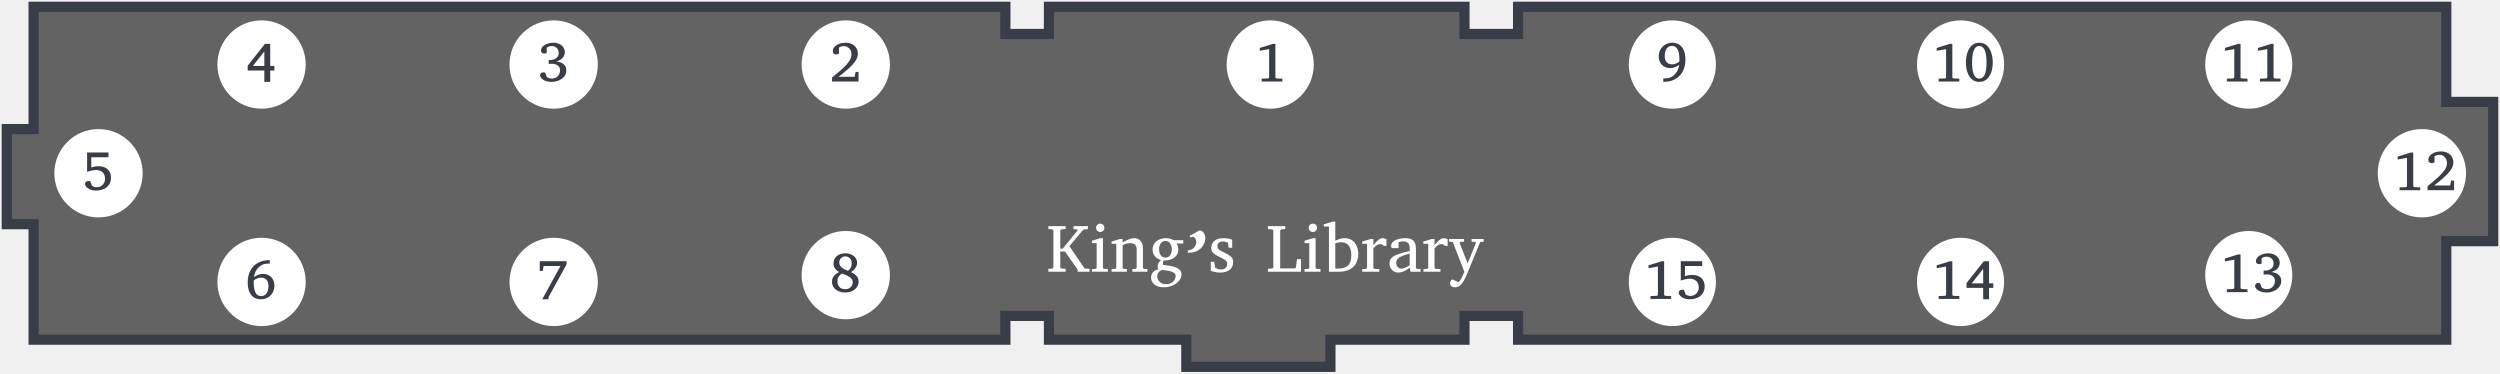
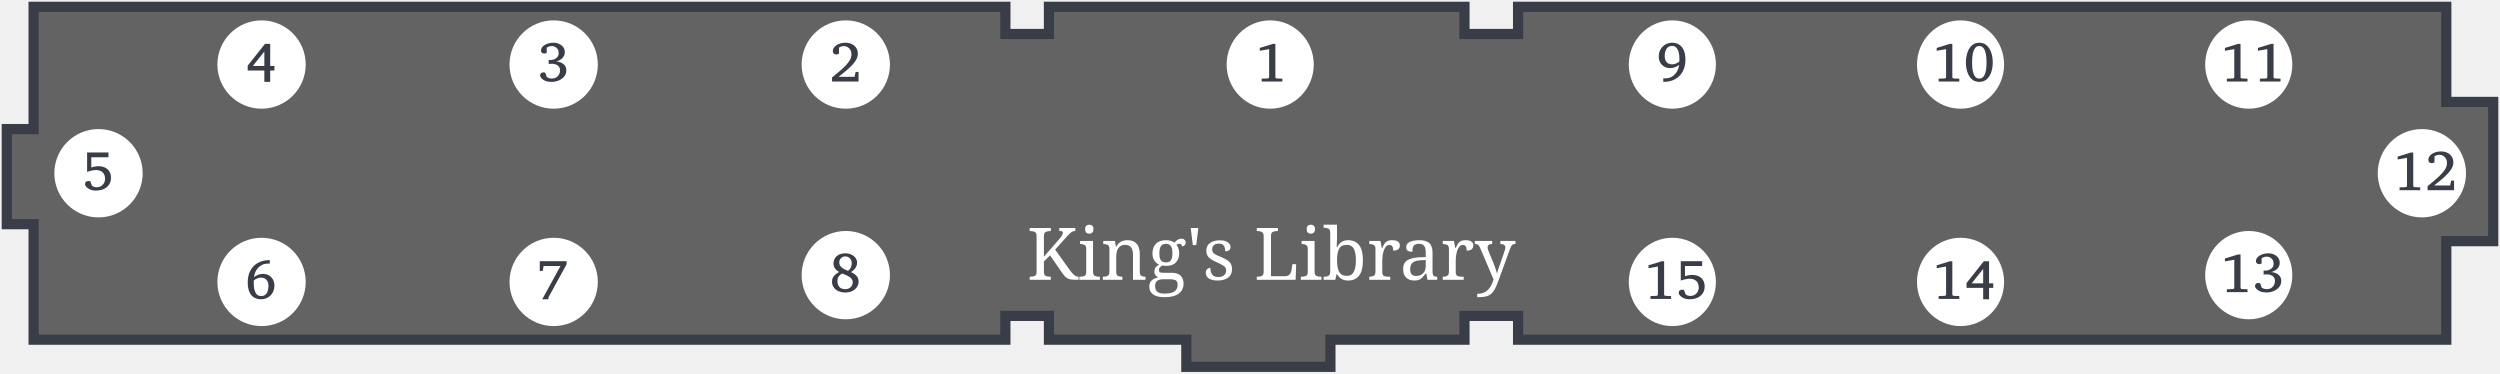
- <svg xmlns="http://www.w3.org/2000/svg" viewBox="0 0 368 55" fill="none">
-   <path d="M174.628 50V54H195.838V50H215.569V46.5H223.461V50H360.094V35.5H367V15H360.094V1H223.461V5H215.569V1H154.404V5H147.992V1H4.946V19H1V33H4.946V50H147.992V46.5H154.404V50H174.628Z" fill="#636363" stroke="#393D47" stroke-width="1.5" />
-   <path d="M160.382 40H158.629V39.692L156.769 37.022H156.07V39.312C156.07 39.36 156.088 39.408 156.124 39.453C156.163 39.499 156.218 39.525 156.29 39.531L156.861 39.57V40H154.322V39.57L154.85 39.531C154.921 39.525 154.973 39.499 155.006 39.453C155.042 39.408 155.06 39.36 155.06 39.312V33.98C155.06 33.931 155.042 33.883 155.006 33.838C154.973 33.789 154.921 33.763 154.85 33.76L154.322 33.721V33.291H156.861V33.721L156.29 33.76C156.218 33.763 156.163 33.789 156.124 33.838C156.088 33.883 156.07 33.931 156.07 33.98V36.602H156.432L158.609 33.94C158.622 33.927 158.629 33.91 158.629 33.887C158.629 33.815 158.596 33.776 158.531 33.77L158.019 33.721V33.291H160.138V33.721C160.138 33.721 160.084 33.727 159.977 33.74C159.872 33.75 159.765 33.761 159.654 33.774C159.544 33.787 159.479 33.796 159.459 33.799L157.418 36.24L159.659 39.522L160.382 39.57V40ZM162.564 33.53C162.564 33.7 162.506 33.846 162.389 33.97C162.271 34.09 162.128 34.15 161.959 34.15C161.79 34.15 161.643 34.09 161.52 33.97C161.399 33.846 161.339 33.7 161.339 33.53C161.339 33.358 161.399 33.213 161.52 33.096C161.643 32.978 161.79 32.92 161.959 32.92C162.128 32.92 162.271 32.978 162.389 33.096C162.506 33.213 162.564 33.358 162.564 33.53ZM163.077 40H160.729V39.609L161.217 39.58C161.357 39.57 161.427 39.497 161.427 39.36V35.791H160.738V35.44L161.959 35.059H162.354V39.36C162.354 39.422 162.374 39.473 162.413 39.512C162.455 39.551 162.506 39.574 162.564 39.58L163.077 39.609V40ZM168.893 40H166.686V39.609L167.105 39.58C167.164 39.574 167.213 39.551 167.252 39.512C167.294 39.473 167.315 39.422 167.315 39.36V36.758C167.315 36.442 167.242 36.203 167.096 36.04C166.949 35.874 166.702 35.791 166.354 35.791C166.165 35.791 165.976 35.819 165.787 35.874C165.602 35.926 165.424 35.995 165.255 36.079V39.36C165.255 39.497 165.325 39.57 165.465 39.58L165.885 39.609V40H163.624V39.609L164.112 39.58C164.252 39.57 164.322 39.497 164.322 39.36V35.889H163.624V35.562L164.845 35.181H165.255V35.679C165.535 35.519 165.821 35.376 166.114 35.249C166.41 35.122 166.674 35.059 166.905 35.059C167.341 35.059 167.674 35.195 167.901 35.469C168.129 35.739 168.243 36.117 168.243 36.602V39.36C168.243 39.422 168.263 39.473 168.302 39.512C168.344 39.551 168.395 39.574 168.453 39.58L168.893 39.609V40ZM174.176 35.85H173.18C173.255 35.97 173.318 36.102 173.37 36.245C173.422 36.388 173.448 36.556 173.448 36.748C173.448 37.08 173.357 37.365 173.175 37.602C172.993 37.837 172.752 38.018 172.452 38.145C172.156 38.272 171.834 38.335 171.485 38.335C171.453 38.335 171.42 38.335 171.388 38.335C171.355 38.335 171.323 38.333 171.29 38.33C171.248 38.398 171.218 38.472 171.202 38.55C171.189 38.628 171.183 38.701 171.183 38.77C171.183 38.831 171.186 38.883 171.192 38.926C171.199 38.968 171.204 38.992 171.207 38.999L171.349 39.014C171.583 39.036 171.845 39.069 172.135 39.111C172.428 39.154 172.709 39.222 172.979 39.316C173.253 39.411 173.478 39.544 173.653 39.717C173.829 39.889 173.917 40.117 173.917 40.4C173.917 40.716 173.801 41.017 173.57 41.304C173.339 41.593 173.027 41.829 172.633 42.012C172.242 42.197 171.804 42.29 171.319 42.29C170.724 42.29 170.261 42.153 169.933 41.88C169.604 41.61 169.439 41.273 169.439 40.869C169.439 40.579 169.526 40.321 169.698 40.093C169.871 39.868 170.138 39.723 170.499 39.658C170.463 39.554 170.437 39.479 170.421 39.434C170.405 39.388 170.396 39.31 170.396 39.199C170.396 39.069 170.436 38.926 170.514 38.77C170.595 38.61 170.724 38.441 170.899 38.262C170.567 38.187 170.278 38.019 170.03 37.759C169.783 37.495 169.659 37.161 169.659 36.758C169.659 36.234 169.843 35.82 170.211 35.518C170.582 35.212 171.067 35.059 171.666 35.059C171.904 35.059 172.123 35.094 172.325 35.166C172.53 35.234 172.698 35.3 172.828 35.361H174.176V35.85ZM172.496 36.69C172.496 36.478 172.46 36.279 172.389 36.094C172.317 35.908 172.213 35.758 172.076 35.645C171.939 35.527 171.77 35.469 171.568 35.469C171.288 35.469 171.059 35.578 170.88 35.796C170.704 36.011 170.616 36.312 170.616 36.699C170.616 37.035 170.696 37.323 170.855 37.563C171.015 37.801 171.253 37.92 171.568 37.92C171.868 37.92 172.097 37.8 172.257 37.559C172.416 37.318 172.496 37.028 172.496 36.69ZM173.058 40.669C173.058 40.461 172.984 40.3 172.838 40.185C172.695 40.072 172.516 39.987 172.301 39.932C172.086 39.876 171.869 39.837 171.651 39.815C171.433 39.788 171.249 39.761 171.1 39.731C170.81 39.836 170.61 39.977 170.499 40.156C170.392 40.335 170.338 40.506 170.338 40.669C170.338 40.828 170.383 40.998 170.475 41.177C170.569 41.359 170.712 41.514 170.904 41.641C171.1 41.768 171.347 41.831 171.646 41.831C171.965 41.831 172.229 41.768 172.438 41.641C172.646 41.514 172.8 41.359 172.901 41.177C173.006 40.998 173.058 40.828 173.058 40.669ZM177.423 35.078C177.423 35.277 177.379 35.498 177.291 35.742C177.203 35.983 177.063 36.214 176.871 36.435C176.679 36.657 176.427 36.839 176.114 36.982C175.805 37.126 175.426 37.197 174.977 37.197C174.954 37.197 174.928 37.197 174.898 37.197C174.872 37.194 174.846 37.192 174.82 37.192L174.869 36.87C175.214 36.808 175.473 36.704 175.646 36.558C175.821 36.411 175.938 36.252 175.997 36.079C176.059 35.903 176.09 35.747 176.09 35.61C176.09 35.405 176.035 35.228 175.924 35.078C175.816 34.925 175.706 34.849 175.592 34.849C175.54 34.849 175.466 34.87 175.372 34.912C175.278 34.951 175.23 34.971 175.23 34.971L175.084 34.712C175.084 34.712 175.159 34.678 175.309 34.609C175.458 34.541 175.642 34.445 175.86 34.321C175.997 34.24 176.142 34.154 176.295 34.062C176.448 33.968 176.567 33.921 176.651 33.921C176.729 33.921 176.829 33.96 176.949 34.038C177.073 34.116 177.182 34.242 177.276 34.414C177.374 34.583 177.423 34.805 177.423 35.078ZM181.524 38.55C181.524 39.041 181.355 39.427 181.017 39.707C180.678 39.984 180.211 40.122 179.615 40.122C179.309 40.122 179.026 40.09 178.766 40.024C178.508 39.963 178.329 39.91 178.229 39.868V38.54H178.736L178.858 39.39C178.959 39.455 179.083 39.518 179.229 39.58C179.379 39.639 179.552 39.668 179.747 39.668C180.034 39.668 180.255 39.588 180.411 39.429C180.567 39.269 180.646 39.09 180.646 38.892C180.646 38.628 180.551 38.429 180.362 38.296C180.174 38.159 179.905 38.008 179.557 37.842L179.425 37.778C179.06 37.606 178.78 37.427 178.585 37.241C178.393 37.052 178.297 36.808 178.297 36.509C178.297 36.063 178.453 35.71 178.766 35.449C179.078 35.189 179.522 35.059 180.099 35.059C180.392 35.059 180.652 35.086 180.88 35.142C181.111 35.194 181.277 35.242 181.378 35.288V36.47H180.855L180.777 35.772C180.706 35.716 180.6 35.664 180.46 35.615C180.32 35.566 180.172 35.542 180.016 35.542C179.742 35.542 179.539 35.605 179.405 35.732C179.272 35.856 179.205 36.016 179.205 36.211C179.205 36.435 179.285 36.615 179.444 36.748C179.607 36.878 179.9 37.039 180.323 37.231C180.672 37.391 180.958 37.57 181.183 37.769C181.41 37.964 181.524 38.224 181.524 38.55ZM191.505 40H186.642V39.57L187.223 39.531C187.294 39.525 187.346 39.499 187.379 39.453C187.415 39.408 187.433 39.36 187.433 39.312V33.98C187.433 33.931 187.415 33.883 187.379 33.838C187.346 33.789 187.294 33.763 187.223 33.76L186.642 33.721V33.291H189.195V33.721L188.663 33.76C188.591 33.763 188.536 33.789 188.497 33.838C188.461 33.883 188.443 33.931 188.443 33.98V39.512H190.543C190.589 39.512 190.636 39.494 190.685 39.458C190.733 39.422 190.759 39.383 190.763 39.341L190.924 38.14H191.505V40ZM193.863 33.53C193.863 33.7 193.805 33.846 193.688 33.97C193.57 34.09 193.427 34.15 193.258 34.15C193.089 34.15 192.942 34.09 192.818 33.97C192.698 33.846 192.638 33.7 192.638 33.53C192.638 33.358 192.698 33.213 192.818 33.096C192.942 32.978 193.089 32.92 193.258 32.92C193.427 32.92 193.57 32.978 193.688 33.096C193.805 33.213 193.863 33.358 193.863 33.53ZM194.376 40H192.027V39.609L192.516 39.58C192.656 39.57 192.726 39.497 192.726 39.36V35.791H192.037V35.44L193.258 35.059H193.653V39.36C193.653 39.422 193.673 39.473 193.712 39.512C193.754 39.551 193.805 39.574 193.863 39.58L194.376 39.609V40ZM199.933 37.358C199.933 37.86 199.833 38.31 199.635 38.711C199.436 39.108 199.125 39.422 198.702 39.653C198.279 39.884 197.732 40 197.062 40H195.621V33.35H194.864V33.018L196.153 32.632H196.554V35.43C196.668 35.374 196.852 35.3 197.105 35.205C197.363 35.107 197.638 35.059 197.931 35.059C198.37 35.059 198.738 35.164 199.034 35.376C199.33 35.588 199.553 35.869 199.703 36.221C199.856 36.569 199.933 36.948 199.933 37.358ZM198.912 37.559C198.912 36.927 198.779 36.452 198.512 36.133C198.245 35.81 197.869 35.649 197.384 35.649C197.273 35.649 197.132 35.667 196.959 35.703C196.79 35.739 196.655 35.775 196.554 35.81V39.522C196.554 39.522 196.611 39.523 196.725 39.526C196.842 39.53 196.948 39.531 197.042 39.531C197.634 39.531 198.093 39.385 198.419 39.092C198.748 38.799 198.912 38.288 198.912 37.559ZM204.088 36.201H203.697C203.635 36.126 203.561 36.063 203.473 36.011C203.388 35.955 203.284 35.928 203.16 35.928C203.001 35.928 202.836 35.983 202.667 36.094C202.501 36.204 202.332 36.356 202.159 36.548V39.36C202.159 39.5 202.229 39.574 202.369 39.58L203.028 39.609V40H200.528V39.619L201.021 39.58C201.08 39.574 201.129 39.551 201.168 39.512C201.21 39.473 201.231 39.422 201.231 39.36V35.889H200.509V35.562L201.749 35.181H202.159V36.069C202.257 35.962 202.379 35.828 202.525 35.669C202.672 35.509 202.828 35.368 202.994 35.244C203.16 35.12 203.321 35.059 203.478 35.059C203.582 35.059 203.694 35.075 203.814 35.107C203.935 35.14 204.026 35.174 204.088 35.21V36.201ZM209.117 40H207.638L207.506 39.409C207.506 39.409 207.455 39.445 207.354 39.517C207.257 39.588 207.127 39.671 206.964 39.766C206.801 39.86 206.62 39.943 206.422 40.015C206.227 40.086 206.031 40.122 205.836 40.122C205.475 40.122 205.167 40.002 204.913 39.761C204.662 39.52 204.537 39.19 204.537 38.77C204.537 38.584 204.57 38.411 204.635 38.252C204.703 38.092 204.837 37.941 205.035 37.798C205.237 37.651 205.535 37.51 205.929 37.373C206.326 37.233 206.852 37.092 207.506 36.948V36.519C207.506 35.861 207.195 35.532 206.573 35.532C206.401 35.532 206.251 35.548 206.124 35.581C206 35.614 205.914 35.64 205.865 35.659V36.528H205.138C205.047 36.528 204.962 36.512 204.884 36.48C204.806 36.444 204.767 36.364 204.767 36.24C204.767 35.967 204.871 35.744 205.079 35.571C205.287 35.395 205.551 35.267 205.87 35.185C206.192 35.101 206.518 35.059 206.847 35.059C207.26 35.059 207.581 35.124 207.809 35.254C208.036 35.381 208.196 35.558 208.287 35.786C208.378 36.011 208.424 36.268 208.424 36.558V39.36C208.424 39.422 208.443 39.473 208.482 39.512C208.525 39.551 208.575 39.574 208.634 39.58L209.117 39.609V40ZM207.506 39.058V37.329C207.057 37.44 206.699 37.552 206.432 37.666C206.168 37.777 205.971 37.889 205.841 38.003C205.711 38.114 205.624 38.227 205.582 38.345C205.543 38.459 205.523 38.578 205.523 38.701C205.523 38.906 205.589 39.097 205.719 39.273C205.852 39.445 206.038 39.531 206.275 39.531C206.409 39.531 206.547 39.508 206.69 39.463C206.834 39.414 206.967 39.359 207.091 39.297C207.215 39.232 207.314 39.176 207.389 39.131C207.467 39.082 207.506 39.058 207.506 39.058ZM213.092 36.201H212.701C212.639 36.126 212.564 36.063 212.477 36.011C212.392 35.955 212.288 35.928 212.164 35.928C212.005 35.928 211.84 35.983 211.671 36.094C211.505 36.204 211.336 36.356 211.163 36.548V39.36C211.163 39.5 211.233 39.574 211.373 39.58L212.032 39.609V40H209.532V39.619L210.025 39.58C210.084 39.574 210.133 39.551 210.172 39.512C210.214 39.473 210.235 39.422 210.235 39.36V35.889H209.513V35.562L210.753 35.181H211.163V36.069C211.261 35.962 211.383 35.828 211.529 35.669C211.676 35.509 211.832 35.368 211.998 35.244C212.164 35.12 212.325 35.059 212.481 35.059C212.586 35.059 212.698 35.075 212.818 35.107C212.939 35.14 213.03 35.174 213.092 35.21V36.201ZM218.399 35.571L217.877 35.63L215.958 40.308C215.916 40.415 215.849 40.568 215.758 40.767C215.67 40.968 215.564 41.173 215.44 41.382C215.32 41.593 215.19 41.769 215.05 41.909C214.929 42.03 214.796 42.122 214.649 42.188C214.506 42.256 214.35 42.29 214.181 42.29C213.943 42.29 213.761 42.231 213.634 42.114C213.51 42 213.448 41.868 213.448 41.719C213.448 41.497 213.556 41.297 213.771 41.118L214.708 41.548C214.819 41.437 214.929 41.287 215.04 41.099C215.151 40.91 215.25 40.715 215.338 40.513C215.429 40.311 215.499 40.137 215.548 39.99L213.849 35.63L213.297 35.571V35.181H215.509V35.571L215.03 35.601C214.923 35.61 214.869 35.664 214.869 35.762C214.869 35.788 214.872 35.807 214.879 35.82L216.041 38.77L217.228 35.82C217.237 35.801 217.242 35.78 217.242 35.757C217.242 35.659 217.192 35.607 217.091 35.601L216.617 35.571V35.181H218.399V35.571Z" fill="white" />
-   <ellipse cx="186.973" cy="9.5" rx="6.413" ry="6.5" fill="white" />
-   <path d="M188.765 12H185.724V11.582L186.62 11.547C186.676 11.544 186.723 11.524 186.761 11.486C186.799 11.448 186.818 11.402 186.818 11.35V7.232L185.438 7.474V7.056L187.381 6.454H187.737V11.35C187.737 11.402 187.756 11.448 187.794 11.486C187.832 11.524 187.879 11.544 187.934 11.547L188.765 11.582V12Z" fill="#393D47" />
-   <circle cx="124.5" cy="9.5" r="6.5" fill="white" />
-   <path d="M126.377 12H122.479V11.398L122.896 11.06C123.359 10.685 123.774 10.327 124.14 9.987C124.509 9.647 124.801 9.315 125.015 8.99C125.229 8.662 125.335 8.331 125.335 7.997C125.335 7.745 125.283 7.528 125.177 7.346C125.072 7.165 124.934 7.025 124.764 6.929C124.597 6.832 124.42 6.784 124.232 6.784C124.048 6.784 123.888 6.814 123.753 6.876C123.619 6.935 123.534 6.976 123.499 6.999V7.878C123.469 7.907 123.418 7.938 123.345 7.97C123.271 8.002 123.188 8.019 123.094 8.019C122.965 8.019 122.85 7.979 122.747 7.9C122.645 7.818 122.593 7.693 122.593 7.526C122.593 7.292 122.678 7.083 122.848 6.898C123.018 6.71 123.242 6.562 123.521 6.454C123.799 6.343 124.099 6.287 124.421 6.287C124.987 6.287 125.437 6.438 125.771 6.74C126.107 7.039 126.276 7.428 126.276 7.909C126.276 8.272 126.15 8.637 125.898 9.003C125.646 9.369 125.306 9.743 124.878 10.123C124.451 10.502 123.973 10.894 123.446 11.301H125.801L125.946 10.585H126.377V12Z" fill="#393D47" />
-   <circle cx="81.5" cy="9.5" r="6.5" fill="white" />
-   <path d="M83.364 10.37C83.364 10.698 83.263 10.989 83.061 11.244C82.861 11.496 82.596 11.694 82.265 11.837C81.937 11.981 81.577 12.053 81.184 12.053C80.821 12.053 80.513 12 80.261 11.895C80.012 11.789 79.823 11.662 79.694 11.512C79.565 11.363 79.501 11.222 79.501 11.09C79.501 10.979 79.54 10.879 79.62 10.791C79.699 10.701 79.819 10.655 79.98 10.655C80.012 10.655 80.058 10.658 80.116 10.664C80.178 10.67 80.226 10.685 80.261 10.708L80.49 11.354C80.595 11.415 80.71 11.467 80.832 11.508C80.956 11.546 81.082 11.565 81.21 11.565C81.591 11.565 81.89 11.448 82.107 11.213C82.327 10.976 82.436 10.695 82.436 10.37C82.436 10.121 82.375 9.924 82.252 9.781C82.132 9.637 81.981 9.536 81.799 9.478C81.621 9.416 81.442 9.385 81.263 9.385C81.158 9.385 81.06 9.39 80.969 9.398C80.878 9.407 80.811 9.415 80.767 9.42C80.767 9.335 80.767 9.236 80.767 9.122C80.767 9.007 80.767 8.909 80.767 8.827C80.772 8.83 80.799 8.833 80.846 8.836C80.893 8.836 80.935 8.836 80.973 8.836C81.316 8.836 81.612 8.748 81.861 8.572C82.113 8.394 82.239 8.136 82.239 7.799C82.239 7.479 82.136 7.23 81.931 7.052C81.729 6.87 81.489 6.779 81.21 6.779C81.052 6.779 80.907 6.806 80.775 6.858C80.644 6.908 80.544 6.958 80.477 7.008V7.777C80.456 7.789 80.412 7.809 80.345 7.838C80.28 7.868 80.203 7.882 80.112 7.882C80.015 7.882 79.913 7.85 79.804 7.786C79.696 7.721 79.642 7.601 79.642 7.425C79.642 7.217 79.724 7.028 79.888 6.858C80.052 6.686 80.27 6.548 80.543 6.445C80.815 6.34 81.114 6.287 81.439 6.287C81.755 6.287 82.041 6.344 82.296 6.458C82.554 6.573 82.759 6.735 82.911 6.946C83.064 7.157 83.14 7.406 83.14 7.693C83.14 7.998 83.033 8.272 82.819 8.515C82.608 8.758 82.3 8.936 81.896 9.047C82.124 9.059 82.352 9.113 82.577 9.209C82.803 9.303 82.99 9.445 83.14 9.636C83.289 9.826 83.364 10.071 83.364 10.37Z" fill="#393D47" />
-   <circle cx="38.5" cy="9.5" r="6.5" fill="white" />
-   <path d="M40.395 10.378H39.775V12.053H38.909V10.378H36.461V9.662L39.006 6.454H39.775V9.71H40.395V10.378ZM38.909 9.71V7.298L39.102 7.337L37.033 9.943L36.91 9.71H38.909Z" fill="#393D47" />
-   <circle cx="14.5" cy="25.5" r="6.5" fill="white" />
-   <path d="M16.337 26.168C16.337 26.534 16.25 26.859 16.074 27.143C15.901 27.427 15.645 27.65 15.305 27.811C14.968 27.972 14.552 28.053 14.057 28.053C13.775 28.053 13.518 28.003 13.283 27.903C13.052 27.801 12.866 27.676 12.725 27.53C12.587 27.38 12.519 27.235 12.519 27.095C12.519 26.948 12.567 26.837 12.664 26.761C12.76 26.682 12.882 26.642 13.028 26.642C13.072 26.642 13.122 26.646 13.178 26.655C13.236 26.664 13.273 26.671 13.288 26.677L13.529 27.332C13.597 27.394 13.698 27.448 13.832 27.495C13.97 27.541 14.085 27.565 14.175 27.565C14.462 27.565 14.701 27.505 14.892 27.385C15.082 27.265 15.226 27.112 15.322 26.928C15.419 26.74 15.467 26.551 15.467 26.361C15.467 25.907 15.343 25.571 15.094 25.355C14.845 25.135 14.524 25.025 14.131 25.025C14.002 25.025 13.856 25.04 13.692 25.069C13.531 25.098 13.373 25.133 13.217 25.174C13.062 25.215 12.93 25.256 12.822 25.297V22.445H15.968V23.153H13.437V24.651C13.513 24.622 13.655 24.584 13.863 24.537C14.074 24.49 14.29 24.467 14.509 24.467C15.072 24.467 15.517 24.619 15.845 24.924C16.173 25.229 16.337 25.643 16.337 26.168Z" fill="#393D47" />
-   <circle cx="38.5" cy="41.5" r="6.5" fill="white" />
-   <path d="M40.39 42.018C40.39 42.428 40.301 42.786 40.122 43.09C39.946 43.395 39.709 43.632 39.41 43.802C39.111 43.969 38.779 44.053 38.413 44.053C38.049 44.053 37.72 43.971 37.424 43.807C37.131 43.643 36.898 43.377 36.725 43.011C36.552 42.642 36.466 42.153 36.466 41.544C36.466 40.896 36.593 40.329 36.848 39.843C37.103 39.353 37.472 38.973 37.956 38.7C38.442 38.425 39.028 38.287 39.713 38.287V38.806H39.379C39.057 38.806 38.755 38.886 38.474 39.047C38.193 39.206 37.956 39.433 37.762 39.728C37.569 40.024 37.444 40.377 37.389 40.788C37.819 40.474 38.256 40.317 38.698 40.317C39.041 40.317 39.338 40.392 39.59 40.541C39.845 40.691 40.041 40.895 40.179 41.152C40.32 41.407 40.39 41.696 40.39 42.018ZM39.516 42.123C39.516 41.725 39.422 41.416 39.234 41.196C39.047 40.977 38.773 40.867 38.413 40.867C38.24 40.867 38.061 40.905 37.877 40.981C37.692 41.054 37.52 41.152 37.362 41.275C37.356 41.36 37.352 41.438 37.349 41.508C37.349 41.579 37.349 41.645 37.349 41.706C37.349 42.26 37.434 42.711 37.604 43.06C37.777 43.408 38.046 43.583 38.413 43.583C38.673 43.583 38.884 43.518 39.045 43.389C39.209 43.257 39.328 43.081 39.401 42.862C39.477 42.639 39.516 42.393 39.516 42.123Z" fill="#393D47" />
-   <circle cx="81.5" cy="41.5" r="6.5" fill="white" />
-   <path d="M83.403 38.902L80.727 43.78V44.053H79.817L82.608 38.968L82.709 39.153H80.019L79.888 39.882H79.453V38.445H83.403V38.902Z" fill="#393D47" />
-   <circle cx="124.5" cy="40.5" r="6.5" fill="white" />
-   <path d="M126.386 41.44C126.386 41.751 126.301 42.027 126.131 42.27C125.961 42.514 125.728 42.706 125.432 42.846C125.136 42.984 124.801 43.053 124.426 43.053C124.027 43.053 123.682 42.984 123.389 42.846C123.096 42.709 122.869 42.52 122.708 42.279C122.549 42.039 122.47 41.765 122.47 41.458C122.47 41.211 122.523 40.998 122.628 40.816C122.737 40.634 122.872 40.48 123.033 40.355C123.197 40.226 123.362 40.119 123.529 40.034C123.412 39.978 123.288 39.896 123.156 39.788C123.027 39.679 122.917 39.544 122.826 39.383C122.735 39.219 122.69 39.03 122.69 38.816C122.69 38.348 122.85 37.976 123.169 37.7C123.488 37.425 123.907 37.287 124.426 37.287C124.757 37.287 125.053 37.349 125.313 37.472C125.577 37.595 125.785 37.762 125.938 37.973C126.09 38.184 126.166 38.421 126.166 38.685C126.166 38.913 126.113 39.118 126.008 39.3C125.905 39.478 125.784 39.632 125.643 39.761C125.505 39.887 125.382 39.987 125.274 40.06C125.417 40.119 125.576 40.205 125.749 40.319C125.921 40.431 126.071 40.577 126.197 40.759C126.323 40.94 126.386 41.167 126.386 41.44ZM125.375 38.759C125.375 38.446 125.284 38.198 125.103 38.017C124.921 37.835 124.695 37.744 124.426 37.744C124.15 37.744 123.934 37.836 123.775 38.021C123.617 38.203 123.538 38.405 123.538 38.627C123.538 38.912 123.648 39.152 123.868 39.348C124.09 39.541 124.41 39.716 124.826 39.871C124.993 39.751 125.126 39.599 125.226 39.414C125.325 39.227 125.375 39.008 125.375 38.759ZM125.52 41.572C125.52 41.358 125.463 41.179 125.349 41.036C125.237 40.892 125.066 40.76 124.834 40.64C124.606 40.52 124.314 40.391 123.96 40.253C123.755 40.365 123.588 40.51 123.459 40.688C123.333 40.867 123.27 41.103 123.27 41.396C123.27 41.724 123.364 42.002 123.551 42.231C123.742 42.456 124.033 42.569 124.426 42.569C124.66 42.569 124.858 42.521 125.019 42.424C125.183 42.328 125.308 42.203 125.393 42.051C125.478 41.898 125.52 41.739 125.52 41.572Z" fill="#393D47" />
-   <ellipse cx="331.016" cy="9.5" rx="6.413" ry="6.5" fill="white" />
-   <path d="M330.835 12H327.794V11.582L328.69 11.547C328.746 11.544 328.793 11.524 328.831 11.486C328.869 11.448 328.888 11.402 328.888 11.35V7.232L327.508 7.474V7.056L329.45 6.454H329.806V11.35C329.806 11.402 329.825 11.448 329.864 11.486C329.902 11.524 329.948 11.544 330.004 11.547L330.835 11.582V12ZM335.695 12H332.654V11.582L333.551 11.547C333.606 11.544 333.653 11.524 333.691 11.486C333.729 11.448 333.748 11.402 333.748 11.35V7.232L332.368 7.474V7.056L334.311 6.454H334.667V11.35C334.667 11.402 334.686 11.448 334.724 11.486C334.762 11.524 334.809 11.544 334.864 11.547L335.695 11.582V12Z" fill="#393D47" />
-   <ellipse cx="288.592" cy="9.5" rx="6.413" ry="6.5" fill="white" />
-   <path d="M288.411 12H285.37V11.582L286.267 11.547C286.322 11.544 286.369 11.524 286.407 11.486C286.445 11.448 286.464 11.402 286.464 11.35V7.232L285.084 7.474V7.056L287.027 6.454H287.383V11.35C287.383 11.402 287.402 11.448 287.44 11.486C287.478 11.524 287.525 11.544 287.581 11.547L288.411 11.582V12ZM293.333 9.196C293.333 9.715 293.26 10.191 293.113 10.624C292.967 11.055 292.747 11.401 292.454 11.662C292.161 11.922 291.793 12.053 291.351 12.053C290.912 12.053 290.545 11.922 290.252 11.662C289.962 11.401 289.744 11.055 289.598 10.624C289.454 10.191 289.382 9.715 289.382 9.196C289.382 8.678 289.454 8.197 289.598 7.755C289.744 7.312 289.962 6.958 290.252 6.691C290.545 6.422 290.912 6.287 291.351 6.287C291.793 6.287 292.161 6.422 292.454 6.691C292.747 6.958 292.967 7.312 293.113 7.755C293.26 8.197 293.333 8.678 293.333 9.196ZM292.419 9.196C292.419 8.892 292.403 8.596 292.371 8.309C292.341 8.019 292.287 7.759 292.208 7.531C292.132 7.299 292.023 7.116 291.883 6.981C291.745 6.844 291.568 6.775 291.351 6.775C291.137 6.775 290.96 6.844 290.819 6.981C290.682 7.116 290.575 7.299 290.499 7.531C290.422 7.759 290.368 8.019 290.336 8.309C290.307 8.596 290.292 8.892 290.292 9.196C290.292 9.501 290.307 9.795 290.336 10.08C290.368 10.361 290.422 10.614 290.499 10.84C290.575 11.062 290.682 11.24 290.819 11.372C290.96 11.501 291.137 11.565 291.351 11.565C291.568 11.565 291.745 11.501 291.883 11.372C292.023 11.24 292.132 11.062 292.208 10.84C292.287 10.614 292.341 10.361 292.371 10.08C292.403 9.795 292.419 9.501 292.419 9.196Z" fill="#393D47" />
-   <ellipse cx="246.169" cy="9.5" rx="6.413" ry="6.5" fill="white" />
-   <path d="M244.168 8.322C244.168 7.926 244.256 7.576 244.432 7.271C244.611 6.964 244.849 6.724 245.148 6.551C245.447 6.375 245.78 6.287 246.146 6.287C246.512 6.287 246.842 6.372 247.135 6.542C247.428 6.712 247.66 6.981 247.833 7.351C248.006 7.72 248.093 8.202 248.093 8.796C248.093 9.444 247.964 10.012 247.706 10.502C247.451 10.991 247.08 11.372 246.594 11.644C246.111 11.916 245.525 12.053 244.836 12.053V11.534H245.179C245.501 11.534 245.803 11.455 246.084 11.297C246.366 11.136 246.603 10.907 246.796 10.611C246.99 10.312 247.114 9.959 247.17 9.552C246.739 9.866 246.303 10.023 245.86 10.023C245.52 10.023 245.223 9.948 244.968 9.798C244.713 9.649 244.515 9.447 244.375 9.192C244.237 8.934 244.168 8.644 244.168 8.322ZM245.043 8.216C245.043 8.615 245.136 8.924 245.324 9.144C245.511 9.363 245.785 9.473 246.146 9.473C246.319 9.473 246.497 9.437 246.682 9.363C246.866 9.287 247.038 9.188 247.196 9.064C247.202 8.979 247.205 8.902 247.205 8.832C247.208 8.761 247.209 8.695 247.209 8.634C247.209 8.279 247.171 7.961 247.095 7.68C247.022 7.396 246.906 7.172 246.748 7.008C246.593 6.841 246.392 6.757 246.146 6.757C245.885 6.757 245.673 6.826 245.509 6.964C245.347 7.099 245.229 7.277 245.153 7.5C245.079 7.723 245.043 7.961 245.043 8.216Z" fill="#393D47" />
-   <ellipse cx="246.169" cy="41.5" rx="6.413" ry="6.5" fill="white" />
-   <path d="M245.988 44H242.947V43.583L243.843 43.547C243.899 43.544 243.946 43.524 243.984 43.486C244.022 43.448 244.041 43.402 244.041 43.35V39.232L242.661 39.474V39.056L244.603 38.454H244.959V43.35C244.959 43.402 244.978 43.448 245.016 43.486C245.054 43.524 245.101 43.544 245.157 43.547L245.988 43.583V44ZM250.927 42.167C250.927 42.534 250.839 42.859 250.663 43.143C250.49 43.427 250.234 43.65 249.894 43.811C249.557 43.972 249.141 44.053 248.646 44.053C248.365 44.053 248.107 44.003 247.873 43.903C247.641 43.801 247.455 43.676 247.315 43.53C247.177 43.38 247.108 43.235 247.108 43.095C247.108 42.948 247.156 42.837 247.253 42.761C247.35 42.682 247.471 42.642 247.618 42.642C247.662 42.642 247.712 42.647 247.767 42.655C247.826 42.664 247.863 42.671 247.877 42.677L248.119 43.332C248.186 43.394 248.287 43.448 248.422 43.495C248.56 43.541 248.674 43.565 248.765 43.565C249.052 43.565 249.291 43.505 249.481 43.385C249.672 43.265 249.815 43.112 249.912 42.928C250.009 42.74 250.057 42.551 250.057 42.361C250.057 41.907 249.932 41.571 249.683 41.355C249.434 41.135 249.113 41.025 248.721 41.025C248.592 41.025 248.446 41.04 248.281 41.069C248.12 41.098 247.962 41.133 247.807 41.174C247.652 41.215 247.52 41.256 247.411 41.297V38.445H250.558V39.153H248.027V40.651C248.103 40.622 248.245 40.584 248.453 40.537C248.664 40.49 248.879 40.467 249.099 40.467C249.661 40.467 250.107 40.619 250.435 40.924C250.763 41.228 250.927 41.643 250.927 42.167Z" fill="#393D47" />
-   <ellipse cx="288.592" cy="41.5" rx="6.413" ry="6.5" fill="white" />
-   <path d="M288.411 44H285.37V43.583L286.267 43.547C286.322 43.544 286.369 43.524 286.407 43.486C286.445 43.448 286.464 43.402 286.464 43.35V39.232L285.084 39.474V39.056L287.027 38.454H287.383V43.35C287.383 43.402 287.402 43.448 287.44 43.486C287.478 43.524 287.525 43.544 287.581 43.547L288.411 43.583V44ZM293.408 42.378H292.788V44.053H291.922V42.378H289.475V41.662L292.019 38.454H292.788V41.71H293.408V42.378ZM291.922 41.71V39.298L292.116 39.337L290.046 41.943L289.923 41.71H291.922Z" fill="#393D47" />
-   <ellipse cx="331.016" cy="40.5" rx="6.413" ry="6.5" fill="white" />
-   <path d="M330.835 43H327.794V42.583L328.69 42.547C328.746 42.544 328.793 42.524 328.831 42.486C328.869 42.448 328.888 42.402 328.888 42.35V38.232L327.508 38.474V38.056L329.45 37.454H329.806V42.35C329.806 42.402 329.825 42.448 329.864 42.486C329.902 42.524 329.948 42.544 330.004 42.547L330.835 42.583V43ZM335.801 41.37C335.801 41.698 335.699 41.989 335.497 42.244C335.298 42.496 335.033 42.694 334.702 42.837C334.374 42.981 334.013 43.053 333.621 43.053C333.258 43.053 332.95 43 332.698 42.895C332.449 42.789 332.26 42.662 332.131 42.512C332.002 42.363 331.938 42.222 331.938 42.09C331.938 41.979 331.977 41.879 332.056 41.791C332.135 41.701 332.256 41.655 332.417 41.655C332.449 41.655 332.494 41.658 332.553 41.664C332.614 41.67 332.663 41.685 332.698 41.708L332.926 42.354C333.032 42.416 333.146 42.467 333.269 42.508C333.392 42.546 333.518 42.565 333.647 42.565C334.028 42.565 334.327 42.448 334.544 42.213C334.763 41.976 334.873 41.695 334.873 41.37C334.873 41.121 334.812 40.924 334.689 40.781C334.569 40.637 334.418 40.536 334.236 40.477C334.057 40.416 333.879 40.385 333.7 40.385C333.594 40.385 333.496 40.39 333.406 40.398C333.315 40.407 333.247 40.415 333.203 40.42C333.203 40.335 333.203 40.236 333.203 40.122C333.203 40.007 333.203 39.909 333.203 39.827C333.209 39.83 333.236 39.833 333.282 39.836C333.329 39.836 333.372 39.836 333.41 39.836C333.753 39.836 334.049 39.748 334.298 39.572C334.55 39.394 334.676 39.136 334.676 38.799C334.676 38.48 334.573 38.23 334.368 38.052C334.166 37.87 333.926 37.779 333.647 37.779C333.489 37.779 333.344 37.806 333.212 37.858C333.08 37.908 332.981 37.958 332.913 38.008V38.777C332.893 38.789 332.849 38.809 332.781 38.838C332.717 38.868 332.639 38.882 332.549 38.882C332.452 38.882 332.349 38.85 332.241 38.786C332.133 38.721 332.078 38.601 332.078 38.425C332.078 38.217 332.16 38.028 332.324 37.858C332.489 37.685 332.707 37.548 332.979 37.445C333.252 37.34 333.551 37.287 333.876 37.287C334.192 37.287 334.478 37.344 334.733 37.459C334.99 37.573 335.196 37.735 335.348 37.946C335.5 38.157 335.576 38.406 335.576 38.693C335.576 38.998 335.469 39.272 335.256 39.515C335.045 39.758 334.737 39.935 334.333 40.047C334.561 40.059 334.788 40.113 335.014 40.209C335.239 40.303 335.427 40.445 335.576 40.636C335.726 40.826 335.801 41.071 335.801 41.37Z" fill="#393D47" />
-   <circle cx="356.5" cy="25.5" r="6.5" fill="white" />
-   <path d="M356.258 28H353.217V27.582L354.114 27.547C354.169 27.544 354.216 27.524 354.254 27.486C354.292 27.448 354.312 27.402 354.312 27.35V23.232L352.932 23.474V23.056L354.874 22.454H355.23V27.35C355.23 27.402 355.249 27.448 355.287 27.486C355.325 27.524 355.372 27.544 355.428 27.547L356.258 27.582V28ZM361.237 28H357.339V27.398L357.757 27.06C358.22 26.685 358.634 26.327 359 25.987C359.37 25.648 359.661 25.315 359.875 24.99C360.089 24.662 360.196 24.331 360.196 23.997C360.196 23.745 360.143 23.528 360.038 23.346C359.932 23.165 359.794 23.025 359.625 22.929C359.458 22.832 359.28 22.784 359.093 22.784C358.908 22.784 358.749 22.814 358.614 22.876C358.479 22.935 358.394 22.976 358.359 22.999V23.878C358.33 23.907 358.278 23.938 358.205 23.97C358.132 24.002 358.048 24.019 357.955 24.019C357.826 24.019 357.71 23.979 357.607 23.9C357.505 23.818 357.454 23.693 357.454 23.526C357.454 23.292 357.539 23.082 357.708 22.898C357.878 22.71 358.103 22.562 358.381 22.454C358.659 22.343 358.959 22.287 359.282 22.287C359.847 22.287 360.297 22.438 360.631 22.74C360.968 23.039 361.136 23.428 361.136 23.909C361.136 24.272 361.01 24.637 360.758 25.003C360.506 25.369 360.167 25.743 359.739 26.123C359.311 26.502 358.833 26.894 358.306 27.301H360.662L360.807 26.585H361.237V28Z" fill="#393D47" />
-   <path id="leftMask" d="M148 50V46.5V5V1H5V19H1V33H5V50H148Z" fill="white" fill-opacity="0" />
-   <path id="rightMask" d="M223.5 50V46.5V5V1H360V15H367V35.5H360V50H223.5Z" fill="white" fill-opacity="0" />
+ <svg xmlns="http://www.w3.org/2000/svg" viewBox="0 0 368 55" fill="none" version="1.1" id="svg17">
+   <defs id="defs17">
+     <rect x="157.133" y="32.566" width="76.26" height="15.469" id="rect17" />
+   </defs>
+   <path d="M174.628 50V54H195.838V50H215.569V46.5H223.461V50H360.094V35.5H367V15H360.094V1H223.461V5H215.569V1H154.404V5H147.992V1H4.946V19H1V33H4.946V50H147.992V46.5H154.404V50H174.628Z" fill="#636363" stroke="#393D47" stroke-width="1.5" id="path1" />
+   <path id="rightMask" d="M223.5 50V46.5V5V1H360V15H367V35.5H360V50H223.5Z" fill="white" fill-opacity="0" style="fill:#483737;fill-opacity:0" />
+   <path id="leftMask" d="M148 50V46.5V5V1H5V19H1V33H5V50H148Z" fill="white" fill-opacity="0" style="fill:#800080" />
+   <ellipse cx="186.973" cy="9.5" rx="6.413" ry="6.5" fill="white" id="ellipse2" />
+   <path d="M188.765 12H185.724V11.582L186.62 11.547C186.676 11.544 186.723 11.524 186.761 11.486C186.799 11.448 186.818 11.402 186.818 11.35V7.232L185.438 7.474V7.056L187.381 6.454H187.737V11.35C187.737 11.402 187.756 11.448 187.794 11.486C187.832 11.524 187.879 11.544 187.934 11.547L188.765 11.582V12Z" fill="#393D47" id="path3" />
+   <circle cx="124.5" cy="9.5" r="6.5" fill="white" id="circle3" />
+   <path d="M126.377 12H122.479V11.398L122.896 11.06C123.359 10.685 123.774 10.327 124.14 9.987C124.509 9.647 124.801 9.315 125.015 8.99C125.229 8.662 125.335 8.331 125.335 7.997C125.335 7.745 125.283 7.528 125.177 7.346C125.072 7.165 124.934 7.025 124.764 6.929C124.597 6.832 124.42 6.784 124.232 6.784C124.048 6.784 123.888 6.814 123.753 6.876C123.619 6.935 123.534 6.976 123.499 6.999V7.878C123.469 7.907 123.418 7.938 123.345 7.97C123.271 8.002 123.188 8.019 123.094 8.019C122.965 8.019 122.85 7.979 122.747 7.9C122.645 7.818 122.593 7.693 122.593 7.526C122.593 7.292 122.678 7.083 122.848 6.898C123.018 6.71 123.242 6.562 123.521 6.454C123.799 6.343 124.099 6.287 124.421 6.287C124.987 6.287 125.437 6.438 125.771 6.74C126.107 7.039 126.276 7.428 126.276 7.909C126.276 8.272 126.15 8.637 125.898 9.003C125.646 9.369 125.306 9.743 124.878 10.123C124.451 10.502 123.973 10.894 123.446 11.301H125.801L125.946 10.585H126.377V12Z" fill="#393D47" id="path4" />
+   <circle cx="81.5" cy="9.5" r="6.5" fill="white" id="circle4" />
+   <path d="M83.364 10.37C83.364 10.698 83.263 10.989 83.061 11.244C82.861 11.496 82.596 11.694 82.265 11.837C81.937 11.981 81.577 12.053 81.184 12.053C80.821 12.053 80.513 12 80.261 11.895C80.012 11.789 79.823 11.662 79.694 11.512C79.565 11.363 79.501 11.222 79.501 11.09C79.501 10.979 79.54 10.879 79.62 10.791C79.699 10.701 79.819 10.655 79.98 10.655C80.012 10.655 80.058 10.658 80.116 10.664C80.178 10.67 80.226 10.685 80.261 10.708L80.49 11.354C80.595 11.415 80.71 11.467 80.832 11.508C80.956 11.546 81.082 11.565 81.21 11.565C81.591 11.565 81.89 11.448 82.107 11.213C82.327 10.976 82.436 10.695 82.436 10.37C82.436 10.121 82.375 9.924 82.252 9.781C82.132 9.637 81.981 9.536 81.799 9.478C81.621 9.416 81.442 9.385 81.263 9.385C81.158 9.385 81.06 9.39 80.969 9.398C80.878 9.407 80.811 9.415 80.767 9.42C80.767 9.335 80.767 9.236 80.767 9.122C80.767 9.007 80.767 8.909 80.767 8.827C80.772 8.83 80.799 8.833 80.846 8.836C80.893 8.836 80.935 8.836 80.973 8.836C81.316 8.836 81.612 8.748 81.861 8.572C82.113 8.394 82.239 8.136 82.239 7.799C82.239 7.479 82.136 7.23 81.931 7.052C81.729 6.87 81.489 6.779 81.21 6.779C81.052 6.779 80.907 6.806 80.775 6.858C80.644 6.908 80.544 6.958 80.477 7.008V7.777C80.456 7.789 80.412 7.809 80.345 7.838C80.28 7.868 80.203 7.882 80.112 7.882C80.015 7.882 79.913 7.85 79.804 7.786C79.696 7.721 79.642 7.601 79.642 7.425C79.642 7.217 79.724 7.028 79.888 6.858C80.052 6.686 80.27 6.548 80.543 6.445C80.815 6.34 81.114 6.287 81.439 6.287C81.755 6.287 82.041 6.344 82.296 6.458C82.554 6.573 82.759 6.735 82.911 6.946C83.064 7.157 83.14 7.406 83.14 7.693C83.14 7.998 83.033 8.272 82.819 8.515C82.608 8.758 82.3 8.936 81.896 9.047C82.124 9.059 82.352 9.113 82.577 9.209C82.803 9.303 82.99 9.445 83.14 9.636C83.289 9.826 83.364 10.071 83.364 10.37Z" fill="#393D47" id="path5" />
+   <circle cx="38.5" cy="9.5" r="6.5" fill="white" id="circle5" />
+   <path d="M40.395 10.378H39.775V12.053H38.909V10.378H36.461V9.662L39.006 6.454H39.775V9.71H40.395V10.378ZM38.909 9.71V7.298L39.102 7.337L37.033 9.943L36.91 9.71H38.909Z" fill="#393D47" id="path6" />
+   <circle cx="14.5" cy="25.5" r="6.5" fill="white" id="circle6" />
+   <path d="M16.337 26.168C16.337 26.534 16.25 26.859 16.074 27.143C15.901 27.427 15.645 27.65 15.305 27.811C14.968 27.972 14.552 28.053 14.057 28.053C13.775 28.053 13.518 28.003 13.283 27.903C13.052 27.801 12.866 27.676 12.725 27.53C12.587 27.38 12.519 27.235 12.519 27.095C12.519 26.948 12.567 26.837 12.664 26.761C12.76 26.682 12.882 26.642 13.028 26.642C13.072 26.642 13.122 26.646 13.178 26.655C13.236 26.664 13.273 26.671 13.288 26.677L13.529 27.332C13.597 27.394 13.698 27.448 13.832 27.495C13.97 27.541 14.085 27.565 14.175 27.565C14.462 27.565 14.701 27.505 14.892 27.385C15.082 27.265 15.226 27.112 15.322 26.928C15.419 26.74 15.467 26.551 15.467 26.361C15.467 25.907 15.343 25.571 15.094 25.355C14.845 25.135 14.524 25.025 14.131 25.025C14.002 25.025 13.856 25.04 13.692 25.069C13.531 25.098 13.373 25.133 13.217 25.174C13.062 25.215 12.93 25.256 12.822 25.297V22.445H15.968V23.153H13.437V24.651C13.513 24.622 13.655 24.584 13.863 24.537C14.074 24.49 14.29 24.467 14.509 24.467C15.072 24.467 15.517 24.619 15.845 24.924C16.173 25.229 16.337 25.643 16.337 26.168Z" fill="#393D47" id="path7" />
+   <circle cx="38.5" cy="41.5" r="6.5" fill="white" id="circle7" />
+   <path d="M40.39 42.018C40.39 42.428 40.301 42.786 40.122 43.09C39.946 43.395 39.709 43.632 39.41 43.802C39.111 43.969 38.779 44.053 38.413 44.053C38.049 44.053 37.72 43.971 37.424 43.807C37.131 43.643 36.898 43.377 36.725 43.011C36.552 42.642 36.466 42.153 36.466 41.544C36.466 40.896 36.593 40.329 36.848 39.843C37.103 39.353 37.472 38.973 37.956 38.7C38.442 38.425 39.028 38.287 39.713 38.287V38.806H39.379C39.057 38.806 38.755 38.886 38.474 39.047C38.193 39.206 37.956 39.433 37.762 39.728C37.569 40.024 37.444 40.377 37.389 40.788C37.819 40.474 38.256 40.317 38.698 40.317C39.041 40.317 39.338 40.392 39.59 40.541C39.845 40.691 40.041 40.895 40.179 41.152C40.32 41.407 40.39 41.696 40.39 42.018ZM39.516 42.123C39.516 41.725 39.422 41.416 39.234 41.196C39.047 40.977 38.773 40.867 38.413 40.867C38.24 40.867 38.061 40.905 37.877 40.981C37.692 41.054 37.52 41.152 37.362 41.275C37.356 41.36 37.352 41.438 37.349 41.508C37.349 41.579 37.349 41.645 37.349 41.706C37.349 42.26 37.434 42.711 37.604 43.06C37.777 43.408 38.046 43.583 38.413 43.583C38.673 43.583 38.884 43.518 39.045 43.389C39.209 43.257 39.328 43.081 39.401 42.862C39.477 42.639 39.516 42.393 39.516 42.123Z" fill="#393D47" id="path8" />
+   <circle cx="81.5" cy="41.5" r="6.5" fill="white" id="circle8" />
+   <path d="M83.403 38.902L80.727 43.78V44.053H79.817L82.608 38.968L82.709 39.153H80.019L79.888 39.882H79.453V38.445H83.403V38.902Z" fill="#393D47" id="path9" />
+   <circle cx="124.5" cy="40.5" r="6.5" fill="white" id="circle9" />
+   <path d="M126.386 41.44C126.386 41.751 126.301 42.027 126.131 42.27C125.961 42.514 125.728 42.706 125.432 42.846C125.136 42.984 124.801 43.053 124.426 43.053C124.027 43.053 123.682 42.984 123.389 42.846C123.096 42.709 122.869 42.52 122.708 42.279C122.549 42.039 122.47 41.765 122.47 41.458C122.47 41.211 122.523 40.998 122.628 40.816C122.737 40.634 122.872 40.48 123.033 40.355C123.197 40.226 123.362 40.119 123.529 40.034C123.412 39.978 123.288 39.896 123.156 39.788C123.027 39.679 122.917 39.544 122.826 39.383C122.735 39.219 122.69 39.03 122.69 38.816C122.69 38.348 122.85 37.976 123.169 37.7C123.488 37.425 123.907 37.287 124.426 37.287C124.757 37.287 125.053 37.349 125.313 37.472C125.577 37.595 125.785 37.762 125.938 37.973C126.09 38.184 126.166 38.421 126.166 38.685C126.166 38.913 126.113 39.118 126.008 39.3C125.905 39.478 125.784 39.632 125.643 39.761C125.505 39.887 125.382 39.987 125.274 40.06C125.417 40.119 125.576 40.205 125.749 40.319C125.921 40.431 126.071 40.577 126.197 40.759C126.323 40.94 126.386 41.167 126.386 41.44ZM125.375 38.759C125.375 38.446 125.284 38.198 125.103 38.017C124.921 37.835 124.695 37.744 124.426 37.744C124.15 37.744 123.934 37.836 123.775 38.021C123.617 38.203 123.538 38.405 123.538 38.627C123.538 38.912 123.648 39.152 123.868 39.348C124.09 39.541 124.41 39.716 124.826 39.871C124.993 39.751 125.126 39.599 125.226 39.414C125.325 39.227 125.375 39.008 125.375 38.759ZM125.52 41.572C125.52 41.358 125.463 41.179 125.349 41.036C125.237 40.892 125.066 40.76 124.834 40.64C124.606 40.52 124.314 40.391 123.96 40.253C123.755 40.365 123.588 40.51 123.459 40.688C123.333 40.867 123.27 41.103 123.27 41.396C123.27 41.724 123.364 42.002 123.551 42.231C123.742 42.456 124.033 42.569 124.426 42.569C124.66 42.569 124.858 42.521 125.019 42.424C125.183 42.328 125.308 42.203 125.393 42.051C125.478 41.898 125.52 41.739 125.52 41.572Z" fill="#393D47" id="path10" />
+   <ellipse cx="331.016" cy="9.5" rx="6.413" ry="6.5" fill="white" id="ellipse10" />
+   <path d="M330.835 12H327.794V11.582L328.69 11.547C328.746 11.544 328.793 11.524 328.831 11.486C328.869 11.448 328.888 11.402 328.888 11.35V7.232L327.508 7.474V7.056L329.45 6.454H329.806V11.35C329.806 11.402 329.825 11.448 329.864 11.486C329.902 11.524 329.948 11.544 330.004 11.547L330.835 11.582V12ZM335.695 12H332.654V11.582L333.551 11.547C333.606 11.544 333.653 11.524 333.691 11.486C333.729 11.448 333.748 11.402 333.748 11.35V7.232L332.368 7.474V7.056L334.311 6.454H334.667V11.35C334.667 11.402 334.686 11.448 334.724 11.486C334.762 11.524 334.809 11.544 334.864 11.547L335.695 11.582V12Z" fill="#393D47" id="path11" />
+   <ellipse cx="288.592" cy="9.5" rx="6.413" ry="6.5" fill="white" id="ellipse11" />
+   <path d="M288.411 12H285.37V11.582L286.267 11.547C286.322 11.544 286.369 11.524 286.407 11.486C286.445 11.448 286.464 11.402 286.464 11.35V7.232L285.084 7.474V7.056L287.027 6.454H287.383V11.35C287.383 11.402 287.402 11.448 287.44 11.486C287.478 11.524 287.525 11.544 287.581 11.547L288.411 11.582V12ZM293.333 9.196C293.333 9.715 293.26 10.191 293.113 10.624C292.967 11.055 292.747 11.401 292.454 11.662C292.161 11.922 291.793 12.053 291.351 12.053C290.912 12.053 290.545 11.922 290.252 11.662C289.962 11.401 289.744 11.055 289.598 10.624C289.454 10.191 289.382 9.715 289.382 9.196C289.382 8.678 289.454 8.197 289.598 7.755C289.744 7.312 289.962 6.958 290.252 6.691C290.545 6.422 290.912 6.287 291.351 6.287C291.793 6.287 292.161 6.422 292.454 6.691C292.747 6.958 292.967 7.312 293.113 7.755C293.26 8.197 293.333 8.678 293.333 9.196ZM292.419 9.196C292.419 8.892 292.403 8.596 292.371 8.309C292.341 8.019 292.287 7.759 292.208 7.531C292.132 7.299 292.023 7.116 291.883 6.981C291.745 6.844 291.568 6.775 291.351 6.775C291.137 6.775 290.96 6.844 290.819 6.981C290.682 7.116 290.575 7.299 290.499 7.531C290.422 7.759 290.368 8.019 290.336 8.309C290.307 8.596 290.292 8.892 290.292 9.196C290.292 9.501 290.307 9.795 290.336 10.08C290.368 10.361 290.422 10.614 290.499 10.84C290.575 11.062 290.682 11.24 290.819 11.372C290.96 11.501 291.137 11.565 291.351 11.565C291.568 11.565 291.745 11.501 291.883 11.372C292.023 11.24 292.132 11.062 292.208 10.84C292.287 10.614 292.341 10.361 292.371 10.08C292.403 9.795 292.419 9.501 292.419 9.196Z" fill="#393D47" id="path12" />
+   <ellipse cx="246.169" cy="9.5" rx="6.413" ry="6.5" fill="white" id="ellipse12" />
+   <path d="M244.168 8.322C244.168 7.926 244.256 7.576 244.432 7.271C244.611 6.964 244.849 6.724 245.148 6.551C245.447 6.375 245.78 6.287 246.146 6.287C246.512 6.287 246.842 6.372 247.135 6.542C247.428 6.712 247.66 6.981 247.833 7.351C248.006 7.72 248.093 8.202 248.093 8.796C248.093 9.444 247.964 10.012 247.706 10.502C247.451 10.991 247.08 11.372 246.594 11.644C246.111 11.916 245.525 12.053 244.836 12.053V11.534H245.179C245.501 11.534 245.803 11.455 246.084 11.297C246.366 11.136 246.603 10.907 246.796 10.611C246.99 10.312 247.114 9.959 247.17 9.552C246.739 9.866 246.303 10.023 245.86 10.023C245.52 10.023 245.223 9.948 244.968 9.798C244.713 9.649 244.515 9.447 244.375 9.192C244.237 8.934 244.168 8.644 244.168 8.322ZM245.043 8.216C245.043 8.615 245.136 8.924 245.324 9.144C245.511 9.363 245.785 9.473 246.146 9.473C246.319 9.473 246.497 9.437 246.682 9.363C246.866 9.287 247.038 9.188 247.196 9.064C247.202 8.979 247.205 8.902 247.205 8.832C247.208 8.761 247.209 8.695 247.209 8.634C247.209 8.279 247.171 7.961 247.095 7.68C247.022 7.396 246.906 7.172 246.748 7.008C246.593 6.841 246.392 6.757 246.146 6.757C245.885 6.757 245.673 6.826 245.509 6.964C245.347 7.099 245.229 7.277 245.153 7.5C245.079 7.723 245.043 7.961 245.043 8.216Z" fill="#393D47" id="path13" />
+   <ellipse cx="246.169" cy="41.5" rx="6.413" ry="6.5" fill="white" id="ellipse13" />
+   <path d="M245.988 44H242.947V43.583L243.843 43.547C243.899 43.544 243.946 43.524 243.984 43.486C244.022 43.448 244.041 43.402 244.041 43.35V39.232L242.661 39.474V39.056L244.603 38.454H244.959V43.35C244.959 43.402 244.978 43.448 245.016 43.486C245.054 43.524 245.101 43.544 245.157 43.547L245.988 43.583V44ZM250.927 42.167C250.927 42.534 250.839 42.859 250.663 43.143C250.49 43.427 250.234 43.65 249.894 43.811C249.557 43.972 249.141 44.053 248.646 44.053C248.365 44.053 248.107 44.003 247.873 43.903C247.641 43.801 247.455 43.676 247.315 43.53C247.177 43.38 247.108 43.235 247.108 43.095C247.108 42.948 247.156 42.837 247.253 42.761C247.35 42.682 247.471 42.642 247.618 42.642C247.662 42.642 247.712 42.647 247.767 42.655C247.826 42.664 247.863 42.671 247.877 42.677L248.119 43.332C248.186 43.394 248.287 43.448 248.422 43.495C248.56 43.541 248.674 43.565 248.765 43.565C249.052 43.565 249.291 43.505 249.481 43.385C249.672 43.265 249.815 43.112 249.912 42.928C250.009 42.74 250.057 42.551 250.057 42.361C250.057 41.907 249.932 41.571 249.683 41.355C249.434 41.135 249.113 41.025 248.721 41.025C248.592 41.025 248.446 41.04 248.281 41.069C248.12 41.098 247.962 41.133 247.807 41.174C247.652 41.215 247.52 41.256 247.411 41.297V38.445H250.558V39.153H248.027V40.651C248.103 40.622 248.245 40.584 248.453 40.537C248.664 40.49 248.879 40.467 249.099 40.467C249.661 40.467 250.107 40.619 250.435 40.924C250.763 41.228 250.927 41.643 250.927 42.167Z" fill="#393D47" id="path14" />
+   <ellipse cx="288.592" cy="41.5" rx="6.413" ry="6.5" fill="white" id="ellipse14" />
+   <path d="M288.411 44H285.37V43.583L286.267 43.547C286.322 43.544 286.369 43.524 286.407 43.486C286.445 43.448 286.464 43.402 286.464 43.35V39.232L285.084 39.474V39.056L287.027 38.454H287.383V43.35C287.383 43.402 287.402 43.448 287.44 43.486C287.478 43.524 287.525 43.544 287.581 43.547L288.411 43.583V44ZM293.408 42.378H292.788V44.053H291.922V42.378H289.475V41.662L292.019 38.454H292.788V41.71H293.408V42.378ZM291.922 41.71V39.298L292.116 39.337L290.046 41.943L289.923 41.71H291.922Z" fill="#393D47" id="path15" />
+   <ellipse cx="331.016" cy="40.5" rx="6.413" ry="6.5" fill="white" id="ellipse15" />
+   <path d="M330.835 43H327.794V42.583L328.69 42.547C328.746 42.544 328.793 42.524 328.831 42.486C328.869 42.448 328.888 42.402 328.888 42.35V38.232L327.508 38.474V38.056L329.45 37.454H329.806V42.35C329.806 42.402 329.825 42.448 329.864 42.486C329.902 42.524 329.948 42.544 330.004 42.547L330.835 42.583V43ZM335.801 41.37C335.801 41.698 335.699 41.989 335.497 42.244C335.298 42.496 335.033 42.694 334.702 42.837C334.374 42.981 334.013 43.053 333.621 43.053C333.258 43.053 332.95 43 332.698 42.895C332.449 42.789 332.26 42.662 332.131 42.512C332.002 42.363 331.938 42.222 331.938 42.09C331.938 41.979 331.977 41.879 332.056 41.791C332.135 41.701 332.256 41.655 332.417 41.655C332.449 41.655 332.494 41.658 332.553 41.664C332.614 41.67 332.663 41.685 332.698 41.708L332.926 42.354C333.032 42.416 333.146 42.467 333.269 42.508C333.392 42.546 333.518 42.565 333.647 42.565C334.028 42.565 334.327 42.448 334.544 42.213C334.763 41.976 334.873 41.695 334.873 41.37C334.873 41.121 334.812 40.924 334.689 40.781C334.569 40.637 334.418 40.536 334.236 40.477C334.057 40.416 333.879 40.385 333.7 40.385C333.594 40.385 333.496 40.39 333.406 40.398C333.315 40.407 333.247 40.415 333.203 40.42C333.203 40.335 333.203 40.236 333.203 40.122C333.203 40.007 333.203 39.909 333.203 39.827C333.209 39.83 333.236 39.833 333.282 39.836C333.329 39.836 333.372 39.836 333.41 39.836C333.753 39.836 334.049 39.748 334.298 39.572C334.55 39.394 334.676 39.136 334.676 38.799C334.676 38.48 334.573 38.23 334.368 38.052C334.166 37.87 333.926 37.779 333.647 37.779C333.489 37.779 333.344 37.806 333.212 37.858C333.08 37.908 332.981 37.958 332.913 38.008V38.777C332.893 38.789 332.849 38.809 332.781 38.838C332.717 38.868 332.639 38.882 332.549 38.882C332.452 38.882 332.349 38.85 332.241 38.786C332.133 38.721 332.078 38.601 332.078 38.425C332.078 38.217 332.16 38.028 332.324 37.858C332.489 37.685 332.707 37.548 332.979 37.445C333.252 37.34 333.551 37.287 333.876 37.287C334.192 37.287 334.478 37.344 334.733 37.459C334.99 37.573 335.196 37.735 335.348 37.946C335.5 38.157 335.576 38.406 335.576 38.693C335.576 38.998 335.469 39.272 335.256 39.515C335.045 39.758 334.737 39.935 334.333 40.047C334.561 40.059 334.788 40.113 335.014 40.209C335.239 40.303 335.427 40.445 335.576 40.636C335.726 40.826 335.801 41.071 335.801 41.37Z" fill="#393D47" id="path16" />
+   <circle cx="356.5" cy="25.5" r="6.5" fill="white" id="circle16" />
+   <path d="M356.258 28H353.217V27.582L354.114 27.547C354.169 27.544 354.216 27.524 354.254 27.486C354.292 27.448 354.312 27.402 354.312 27.35V23.232L352.932 23.474V23.056L354.874 22.454H355.23V27.35C355.23 27.402 355.249 27.448 355.287 27.486C355.325 27.524 355.372 27.544 355.428 27.547L356.258 27.582V28ZM361.237 28H357.339V27.398L357.757 27.06C358.22 26.685 358.634 26.327 359 25.987C359.37 25.648 359.661 25.315 359.875 24.99C360.089 24.662 360.196 24.331 360.196 23.997C360.196 23.745 360.143 23.528 360.038 23.346C359.932 23.165 359.794 23.025 359.625 22.929C359.458 22.832 359.28 22.784 359.093 22.784C358.908 22.784 358.749 22.814 358.614 22.876C358.479 22.935 358.394 22.976 358.359 22.999V23.878C358.33 23.907 358.278 23.938 358.205 23.97C358.132 24.002 358.048 24.019 357.955 24.019C357.826 24.019 357.71 23.979 357.607 23.9C357.505 23.818 357.454 23.693 357.454 23.526C357.454 23.292 357.539 23.082 357.708 22.898C357.878 22.71 358.103 22.562 358.381 22.454C358.659 22.343 358.959 22.287 359.282 22.287C359.847 22.287 360.297 22.438 360.631 22.74C360.968 23.039 361.136 23.428 361.136 23.909C361.136 24.272 361.01 24.637 360.758 25.003C360.506 25.369 360.167 25.743 359.739 26.123C359.311 26.502 358.833 26.894 358.306 27.301H360.662L360.807 26.585H361.237V28Z" fill="#393D47" id="path17" />
+   <text xml:space="preserve" id="text17" style="font-style:normal;font-variant:normal;font-weight:normal;font-stretch:normal;font-size:10.667px;font-family:'Noto Serif';-inkscape-font-specification:'Noto Serif';text-align:start;writing-mode:lr-tb;direction:ltr;white-space:pre;shape-inside:url(#rect17);shape-padding:1.628;fill:#ffffff;fill-opacity:1;stroke-width:0.1;stroke-dasharray:none" transform="translate(-7.59882,-2.713864)">
+     <tspan x="158.762" y="43.901" id="tspan1">King's Library</tspan>
+   </text>
</svg>
